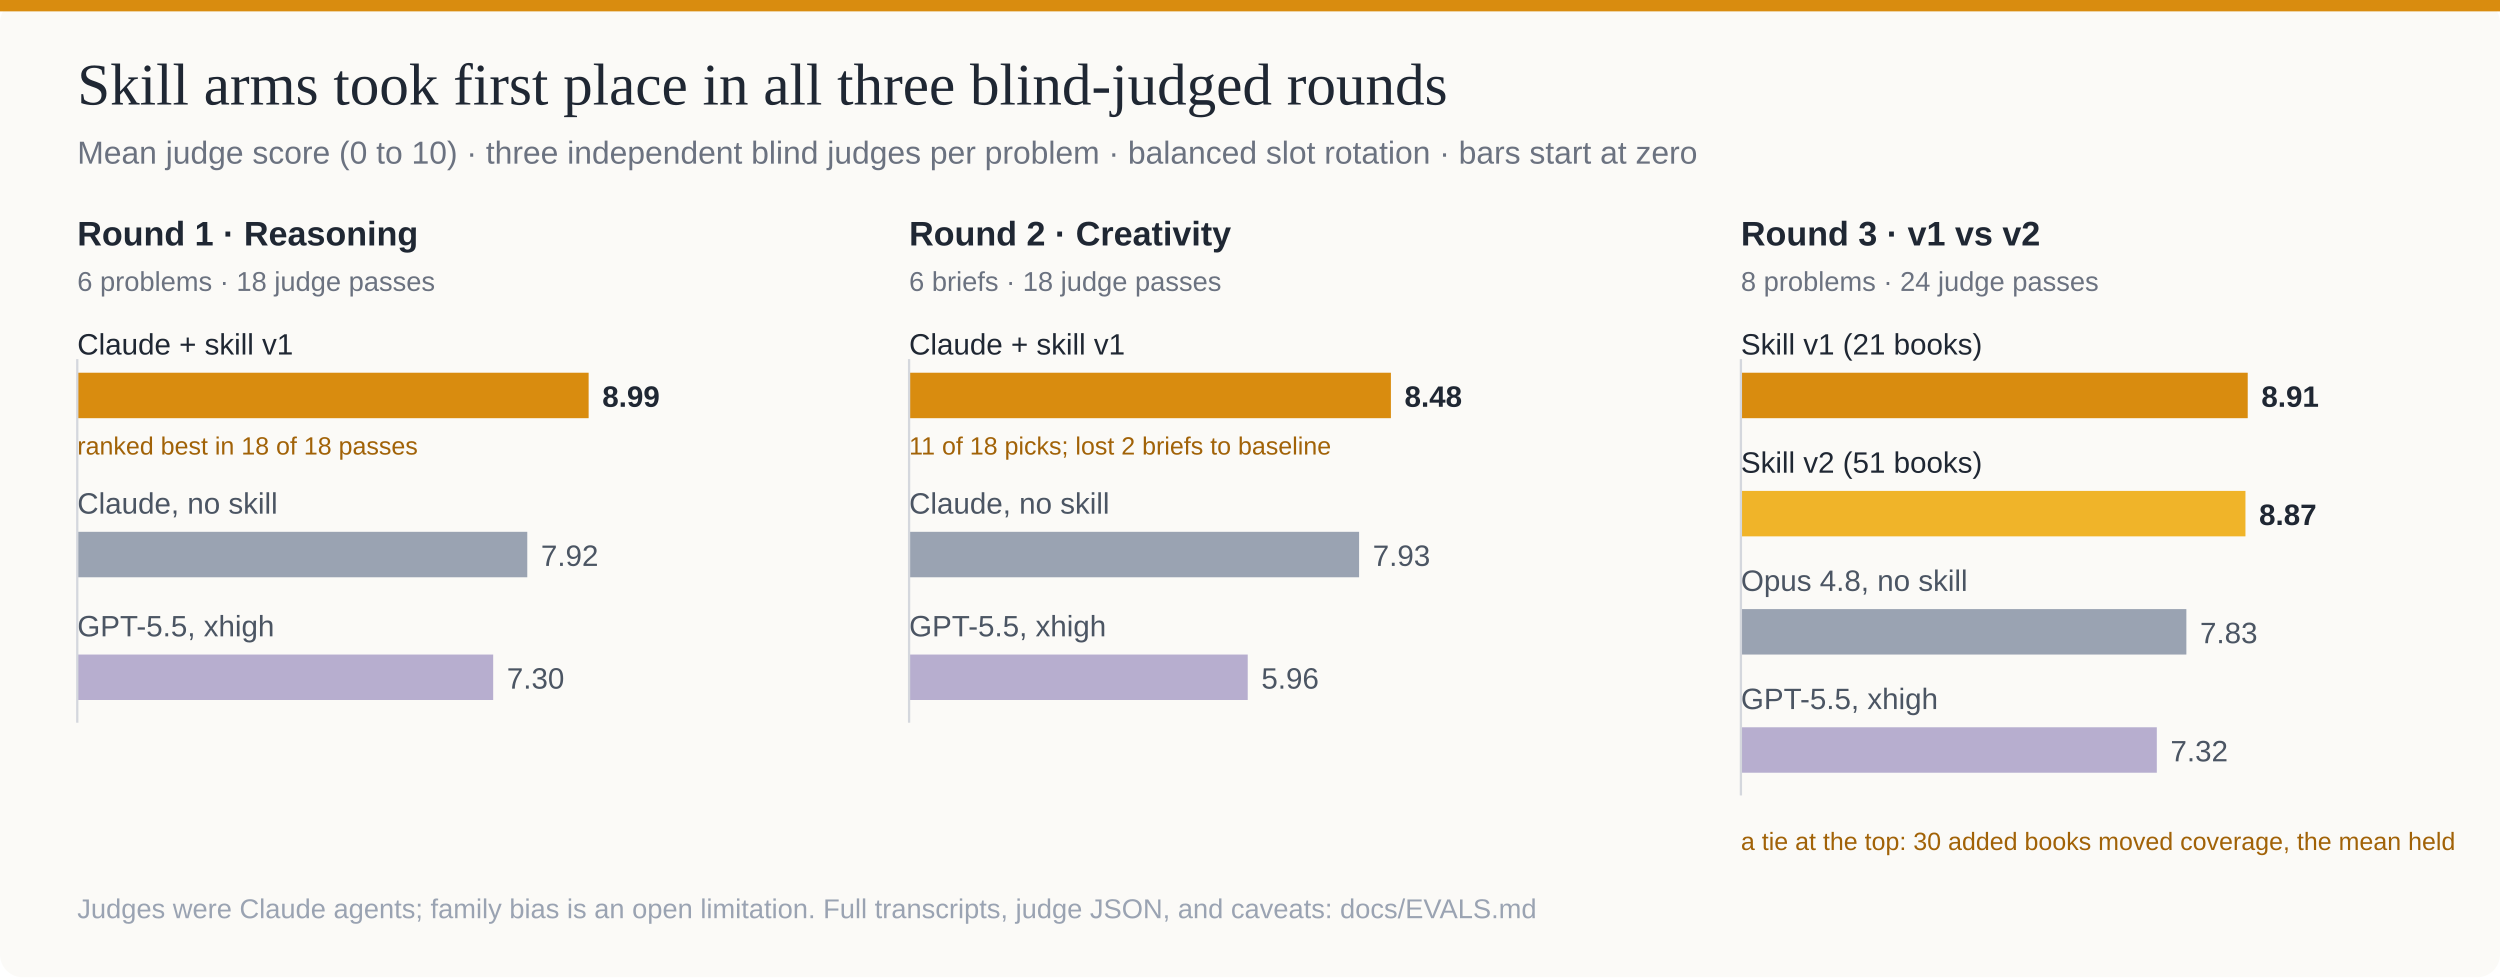
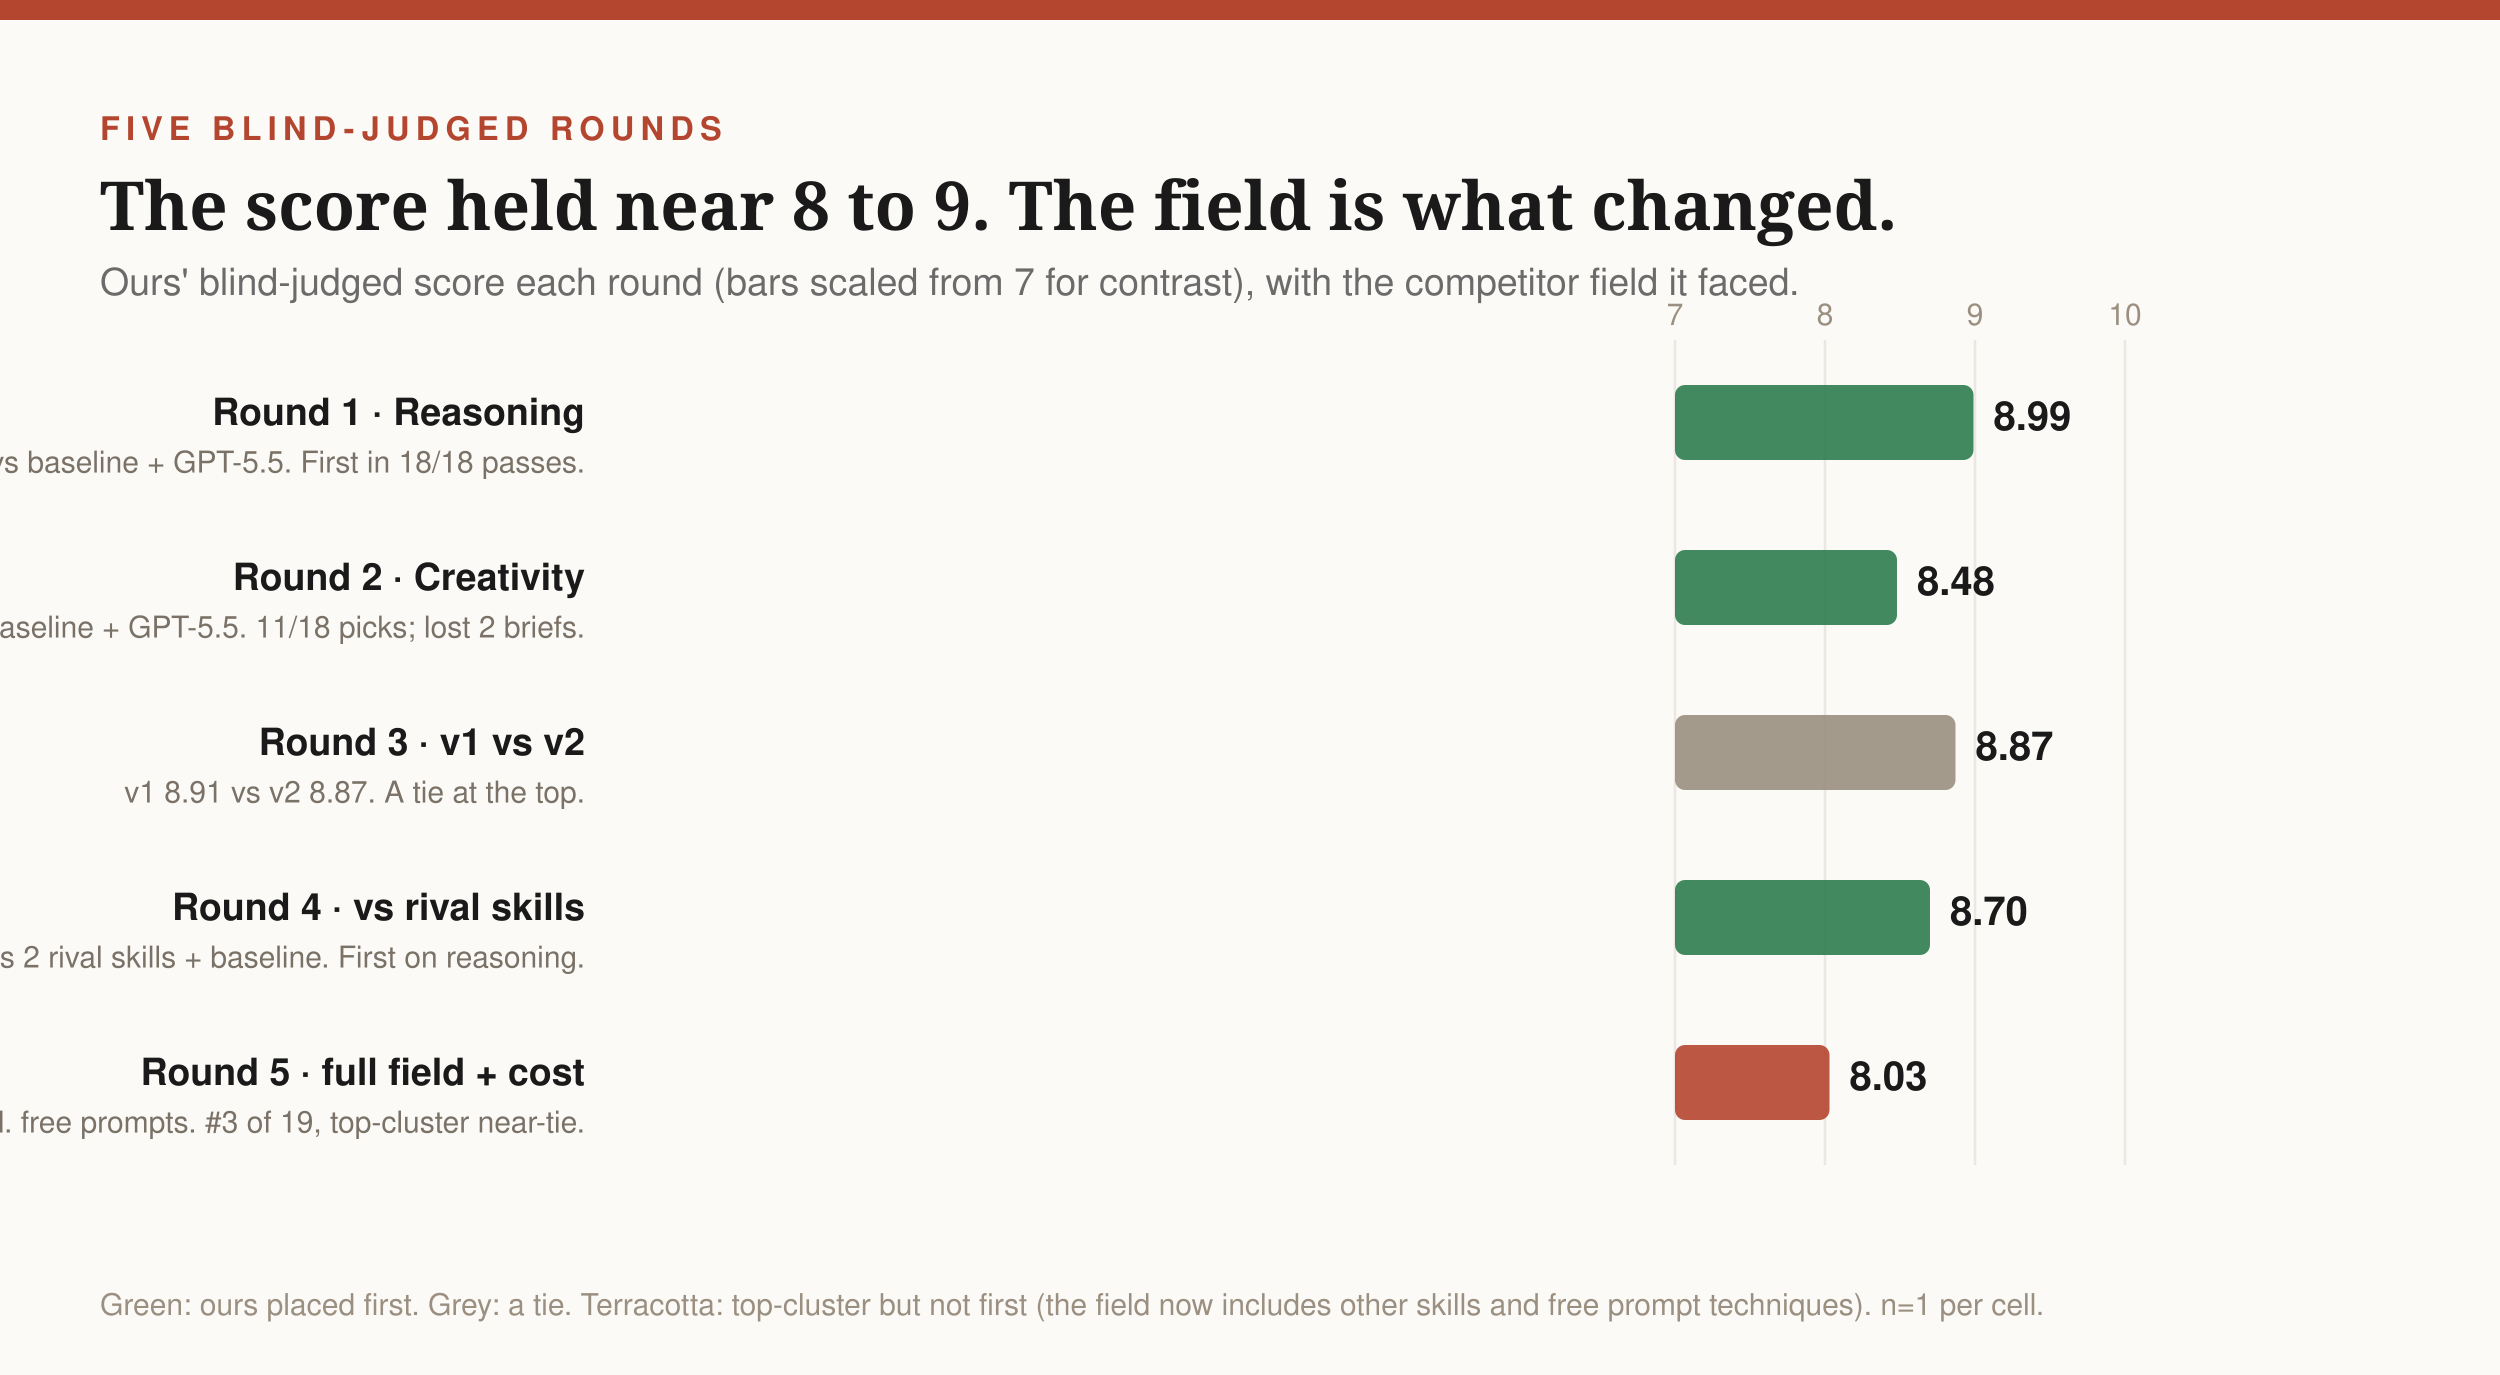
- <svg xmlns="http://www.w3.org/2000/svg" width="1100" height="430" viewBox="0 0 1100 430" role="img" aria-label="Eval results across three blind-judged rounds. Skill arms scored highest in every round.">
-   <rect width="1100" height="430" rx="10" fill="#fbfaf7" />
-   <rect x="0" y="0" width="1100" height="5" fill="#d98c0f" />
-   <text x="34" y="46" font-family="Georgia, 'Times New Roman', serif" font-size="26" fill="#1f2733">Skill arms took first place in all three blind-judged rounds</text>
-   <text x="34" y="72" font-family="Helvetica Neue, Arial, sans-serif" font-size="14" fill="#6b7280">Mean judge score (0 to 10) · three independent blind judges per problem · balanced slot rotation · bars start at zero</text>
-   <g transform="translate(34,108)">
-     <text x="0" y="0" font-family="Helvetica Neue, Arial, sans-serif" font-size="15" font-weight="bold" fill="#1f2733">Round 1 · Reasoning</text>
-     <text x="0" y="20" font-family="Helvetica Neue, Arial, sans-serif" font-size="12" fill="#6b7280">6 problems · 18 judge passes</text>
-     <text x="0" y="48" font-family="Helvetica Neue, Arial, sans-serif" font-size="13" fill="#1f2733">Claude + skill v1</text>
-     <rect x="0" y="56" width="225" height="20" fill="#d98c0f" />
-     <text x="231" y="71" font-family="Helvetica Neue, Arial, sans-serif" font-size="13" font-weight="bold" fill="#1f2733">8.99</text>
-     <text x="0" y="92" font-family="Helvetica Neue, Arial, sans-serif" font-size="11" fill="#a16207">ranked best in 18 of 18 passes</text>
-     <text x="0" y="118" font-family="Helvetica Neue, Arial, sans-serif" font-size="13" fill="#4b5563">Claude, no skill</text>
-     <rect x="0" y="126" width="198" height="20" fill="#9aa3b2" />
-     <text x="204" y="141" font-family="Helvetica Neue, Arial, sans-serif" font-size="13" fill="#4b5563">7.92</text>
-     <text x="0" y="172" font-family="Helvetica Neue, Arial, sans-serif" font-size="13" fill="#4b5563">GPT-5.5, xhigh</text>
-     <rect x="0" y="180" width="183" height="20" fill="#b7aecf" />
-     <text x="189" y="195" font-family="Helvetica Neue, Arial, sans-serif" font-size="13" fill="#4b5563">7.30</text>
-     <line x1="0" y1="210" x2="0" y2="50" stroke="#d4d7dd" stroke-width="1" />
-   </g>
-   <g transform="translate(400,108)">
-     <text x="0" y="0" font-family="Helvetica Neue, Arial, sans-serif" font-size="15" font-weight="bold" fill="#1f2733">Round 2 · Creativity</text>
-     <text x="0" y="20" font-family="Helvetica Neue, Arial, sans-serif" font-size="12" fill="#6b7280">6 briefs · 18 judge passes</text>
-     <text x="0" y="48" font-family="Helvetica Neue, Arial, sans-serif" font-size="13" fill="#1f2733">Claude + skill v1</text>
-     <rect x="0" y="56" width="212" height="20" fill="#d98c0f" />
-     <text x="218" y="71" font-family="Helvetica Neue, Arial, sans-serif" font-size="13" font-weight="bold" fill="#1f2733">8.48</text>
-     <text x="0" y="92" font-family="Helvetica Neue, Arial, sans-serif" font-size="11" fill="#a16207">11 of 18 picks; lost 2 briefs to baseline</text>
-     <text x="0" y="118" font-family="Helvetica Neue, Arial, sans-serif" font-size="13" fill="#4b5563">Claude, no skill</text>
-     <rect x="0" y="126" width="198" height="20" fill="#9aa3b2" />
-     <text x="204" y="141" font-family="Helvetica Neue, Arial, sans-serif" font-size="13" fill="#4b5563">7.93</text>
-     <text x="0" y="172" font-family="Helvetica Neue, Arial, sans-serif" font-size="13" fill="#4b5563">GPT-5.5, xhigh</text>
-     <rect x="0" y="180" width="149" height="20" fill="#b7aecf" />
-     <text x="155" y="195" font-family="Helvetica Neue, Arial, sans-serif" font-size="13" fill="#4b5563">5.96</text>
-     <line x1="0" y1="210" x2="0" y2="50" stroke="#d4d7dd" stroke-width="1" />
-   </g>
-   <g transform="translate(766,108)">
-     <text x="0" y="0" font-family="Helvetica Neue, Arial, sans-serif" font-size="15" font-weight="bold" fill="#1f2733">Round 3 · v1 vs v2</text>
-     <text x="0" y="20" font-family="Helvetica Neue, Arial, sans-serif" font-size="12" fill="#6b7280">8 problems · 24 judge passes</text>
-     <text x="0" y="48" font-family="Helvetica Neue, Arial, sans-serif" font-size="13" fill="#1f2733">Skill v1 (21 books)</text>
-     <rect x="0" y="56" width="223" height="20" fill="#d98c0f" />
-     <text x="229" y="71" font-family="Helvetica Neue, Arial, sans-serif" font-size="13" font-weight="bold" fill="#1f2733">8.91</text>
-     <text x="0" y="100" font-family="Helvetica Neue, Arial, sans-serif" font-size="13" fill="#1f2733">Skill v2 (51 books)</text>
-     <rect x="0" y="108" width="222" height="20" fill="#f0b429" />
-     <text x="228" y="123" font-family="Helvetica Neue, Arial, sans-serif" font-size="13" font-weight="bold" fill="#1f2733">8.87</text>
-     <text x="0" y="152" font-family="Helvetica Neue, Arial, sans-serif" font-size="13" fill="#4b5563">Opus 4.8, no skill</text>
-     <rect x="0" y="160" width="196" height="20" fill="#9aa3b2" />
-     <text x="202" y="175" font-family="Helvetica Neue, Arial, sans-serif" font-size="13" fill="#4b5563">7.83</text>
-     <text x="0" y="204" font-family="Helvetica Neue, Arial, sans-serif" font-size="13" fill="#4b5563">GPT-5.5, xhigh</text>
-     <rect x="0" y="212" width="183" height="20" fill="#b7aecf" />
-     <text x="189" y="227" font-family="Helvetica Neue, Arial, sans-serif" font-size="13" fill="#4b5563">7.32</text>
-     <line x1="0" y1="242" x2="0" y2="50" stroke="#d4d7dd" stroke-width="1" />
-     <text x="0" y="266" font-family="Helvetica Neue, Arial, sans-serif" font-size="11" fill="#a16207">a tie at the top: 30 added books moved coverage, the mean held</text>
-   </g>
-   <text x="34" y="404" font-family="Helvetica Neue, Arial, sans-serif" font-size="12" fill="#9aa3b2">Judges were Claude agents; family bias is an open limitation. Full transcripts, judge JSON, and caveats: docs/EVALS.md</text>
+ <svg xmlns="http://www.w3.org/2000/svg" viewBox="0 0 1000 550" font-family="Georgia,serif">
+   <rect width="1000" height="550" fill="#fbfaf7" />
+   <rect x="0" y="0" width="1000" height="8" fill="#b4452f" />
+   <text x="40" y="56" font-size="13" letter-spacing="2.5" fill="#b4452f" font-weight="700" font-family="Helvetica,Arial,sans-serif">FIVE BLIND-JUDGED ROUNDS</text>
+   <text x="40" y="92" font-size="27" fill="#1a1a1a" font-weight="700">The score held near 8 to 9. The field is what changed.</text>
+   <text x="40" y="118" font-size="15" fill="#6b6b6b" font-family="Helvetica,Arial,sans-serif">Ours' blind-judged score each round (bars scaled from 7 for contrast), with the competitor field it faced.</text>
+   <line x1="670" y1="136" x2="670" y2="466" stroke="#ece8e1" />
+   <text x="670" y="130" text-anchor="middle" font-size="12" fill="#9a8f80" font-family="Helvetica,Arial,sans-serif">7</text>
+   <line x1="730" y1="136" x2="730" y2="466" stroke="#ece8e1" />
+   <text x="730" y="130" text-anchor="middle" font-size="12" fill="#9a8f80" font-family="Helvetica,Arial,sans-serif">8</text>
+   <line x1="790" y1="136" x2="790" y2="466" stroke="#ece8e1" />
+   <text x="790" y="130" text-anchor="middle" font-size="12" fill="#9a8f80" font-family="Helvetica,Arial,sans-serif">9</text>
+   <line x1="850" y1="136" x2="850" y2="466" stroke="#ece8e1" />
+   <text x="850" y="130" text-anchor="middle" font-size="12" fill="#9a8f80" font-family="Helvetica,Arial,sans-serif">10</text>
+   <text x="234" y="170" text-anchor="end" font-size="15" fill="#1a1a1a" font-weight="700" font-family="Helvetica,Arial,sans-serif">Round 1 · Reasoning</text>
+   <text x="234" y="189" text-anchor="end" font-size="12" fill="#7a7167" font-family="Helvetica,Arial,sans-serif">vs baseline + GPT-5.5. First in 18/18 passes.</text>
+   <rect x="670" y="154" width="119.4" height="30" rx="4" fill="#2f7d4f" fill-opacity="0.9" />
+   <text x="797.4" y="172" font-size="16" fill="#1a1a1a" font-weight="700" font-family="Helvetica,Arial,sans-serif">8.99</text>
+   <text x="234" y="236" text-anchor="end" font-size="15" fill="#1a1a1a" font-weight="700" font-family="Helvetica,Arial,sans-serif">Round 2 · Creativity</text>
+   <text x="234" y="255" text-anchor="end" font-size="12" fill="#7a7167" font-family="Helvetica,Arial,sans-serif">vs baseline + GPT-5.5. 11/18 picks; lost 2 briefs.</text>
+   <rect x="670" y="220" width="88.8" height="30" rx="4" fill="#2f7d4f" fill-opacity="0.9" />
+   <text x="766.8" y="238" font-size="16" fill="#1a1a1a" font-weight="700" font-family="Helvetica,Arial,sans-serif">8.48</text>
+   <text x="234" y="302" text-anchor="end" font-size="15" fill="#1a1a1a" font-weight="700" font-family="Helvetica,Arial,sans-serif">Round 3 · v1 vs v2</text>
+   <text x="234" y="321" text-anchor="end" font-size="12" fill="#7a7167" font-family="Helvetica,Arial,sans-serif">v1 8.91 vs v2 8.87. A tie at the top.</text>
+   <rect x="670" y="286" width="112.2" height="30" rx="4" fill="#9a8f80" fill-opacity="0.9" />
+   <text x="790.2" y="304" font-size="16" fill="#1a1a1a" font-weight="700" font-family="Helvetica,Arial,sans-serif">8.87</text>
+   <text x="234" y="368" text-anchor="end" font-size="15" fill="#1a1a1a" font-weight="700" font-family="Helvetica,Arial,sans-serif">Round 4 · vs rival skills</text>
+   <text x="234" y="387" text-anchor="end" font-size="12" fill="#7a7167" font-family="Helvetica,Arial,sans-serif">vs 2 rival skills + baseline. First on reasoning.</text>
+   <rect x="670" y="352" width="102" height="30" rx="4" fill="#2f7d4f" fill-opacity="0.9" />
+   <text x="780" y="370" font-size="16" fill="#1a1a1a" font-weight="700" font-family="Helvetica,Arial,sans-serif">8.70</text>
+   <text x="234" y="434" text-anchor="end" font-size="15" fill="#1a1a1a" font-weight="700" font-family="Helvetica,Arial,sans-serif">Round 5 · full field + cost</text>
+   <text x="234" y="453" text-anchor="end" font-size="12" fill="#7a7167" font-family="Helvetica,Arial,sans-serif">vs 18 rivals incl. free prompts. #3 of 19, top-cluster near-tie.</text>
+   <rect x="670" y="418" width="61.8" height="30" rx="4" fill="#b4452f" fill-opacity="0.9" />
+   <text x="739.8" y="436" font-size="16" fill="#1a1a1a" font-weight="700" font-family="Helvetica,Arial,sans-serif">8.03</text>
+   <text x="40" y="526" font-size="12" fill="#9a8f80" font-family="Helvetica,Arial,sans-serif">Green: ours placed first. Grey: a tie. Terracotta: top-cluster but not first (the field now includes other skills and free prompt techniques). n=1 per cell.</text>
</svg>
